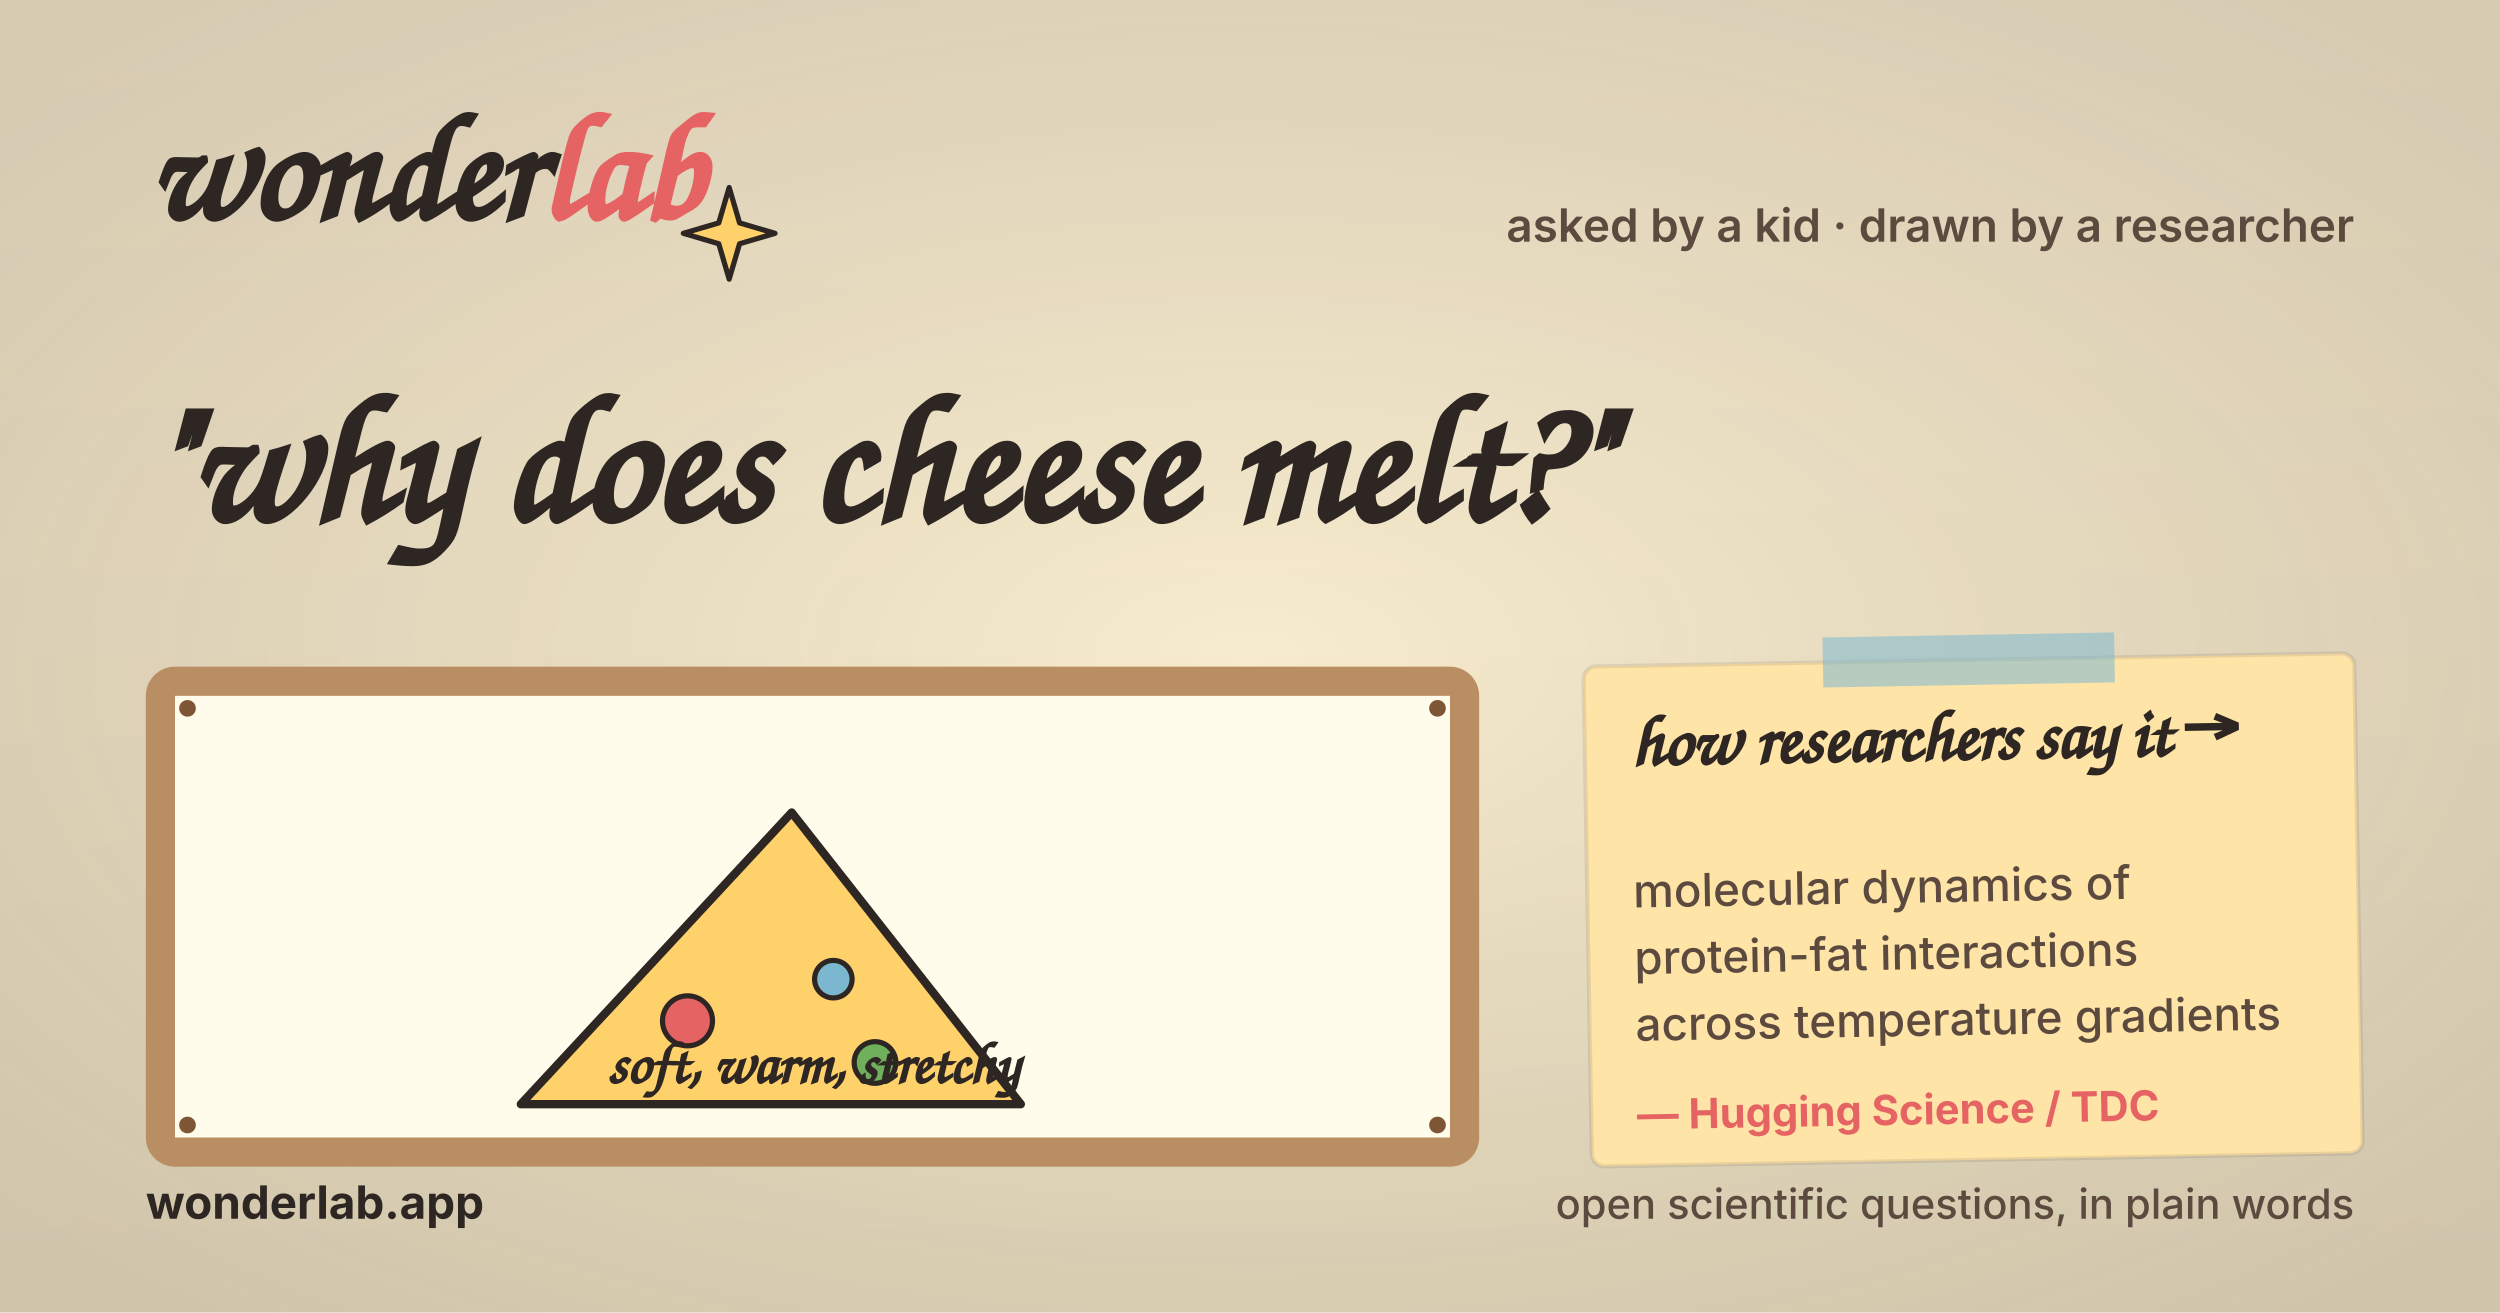
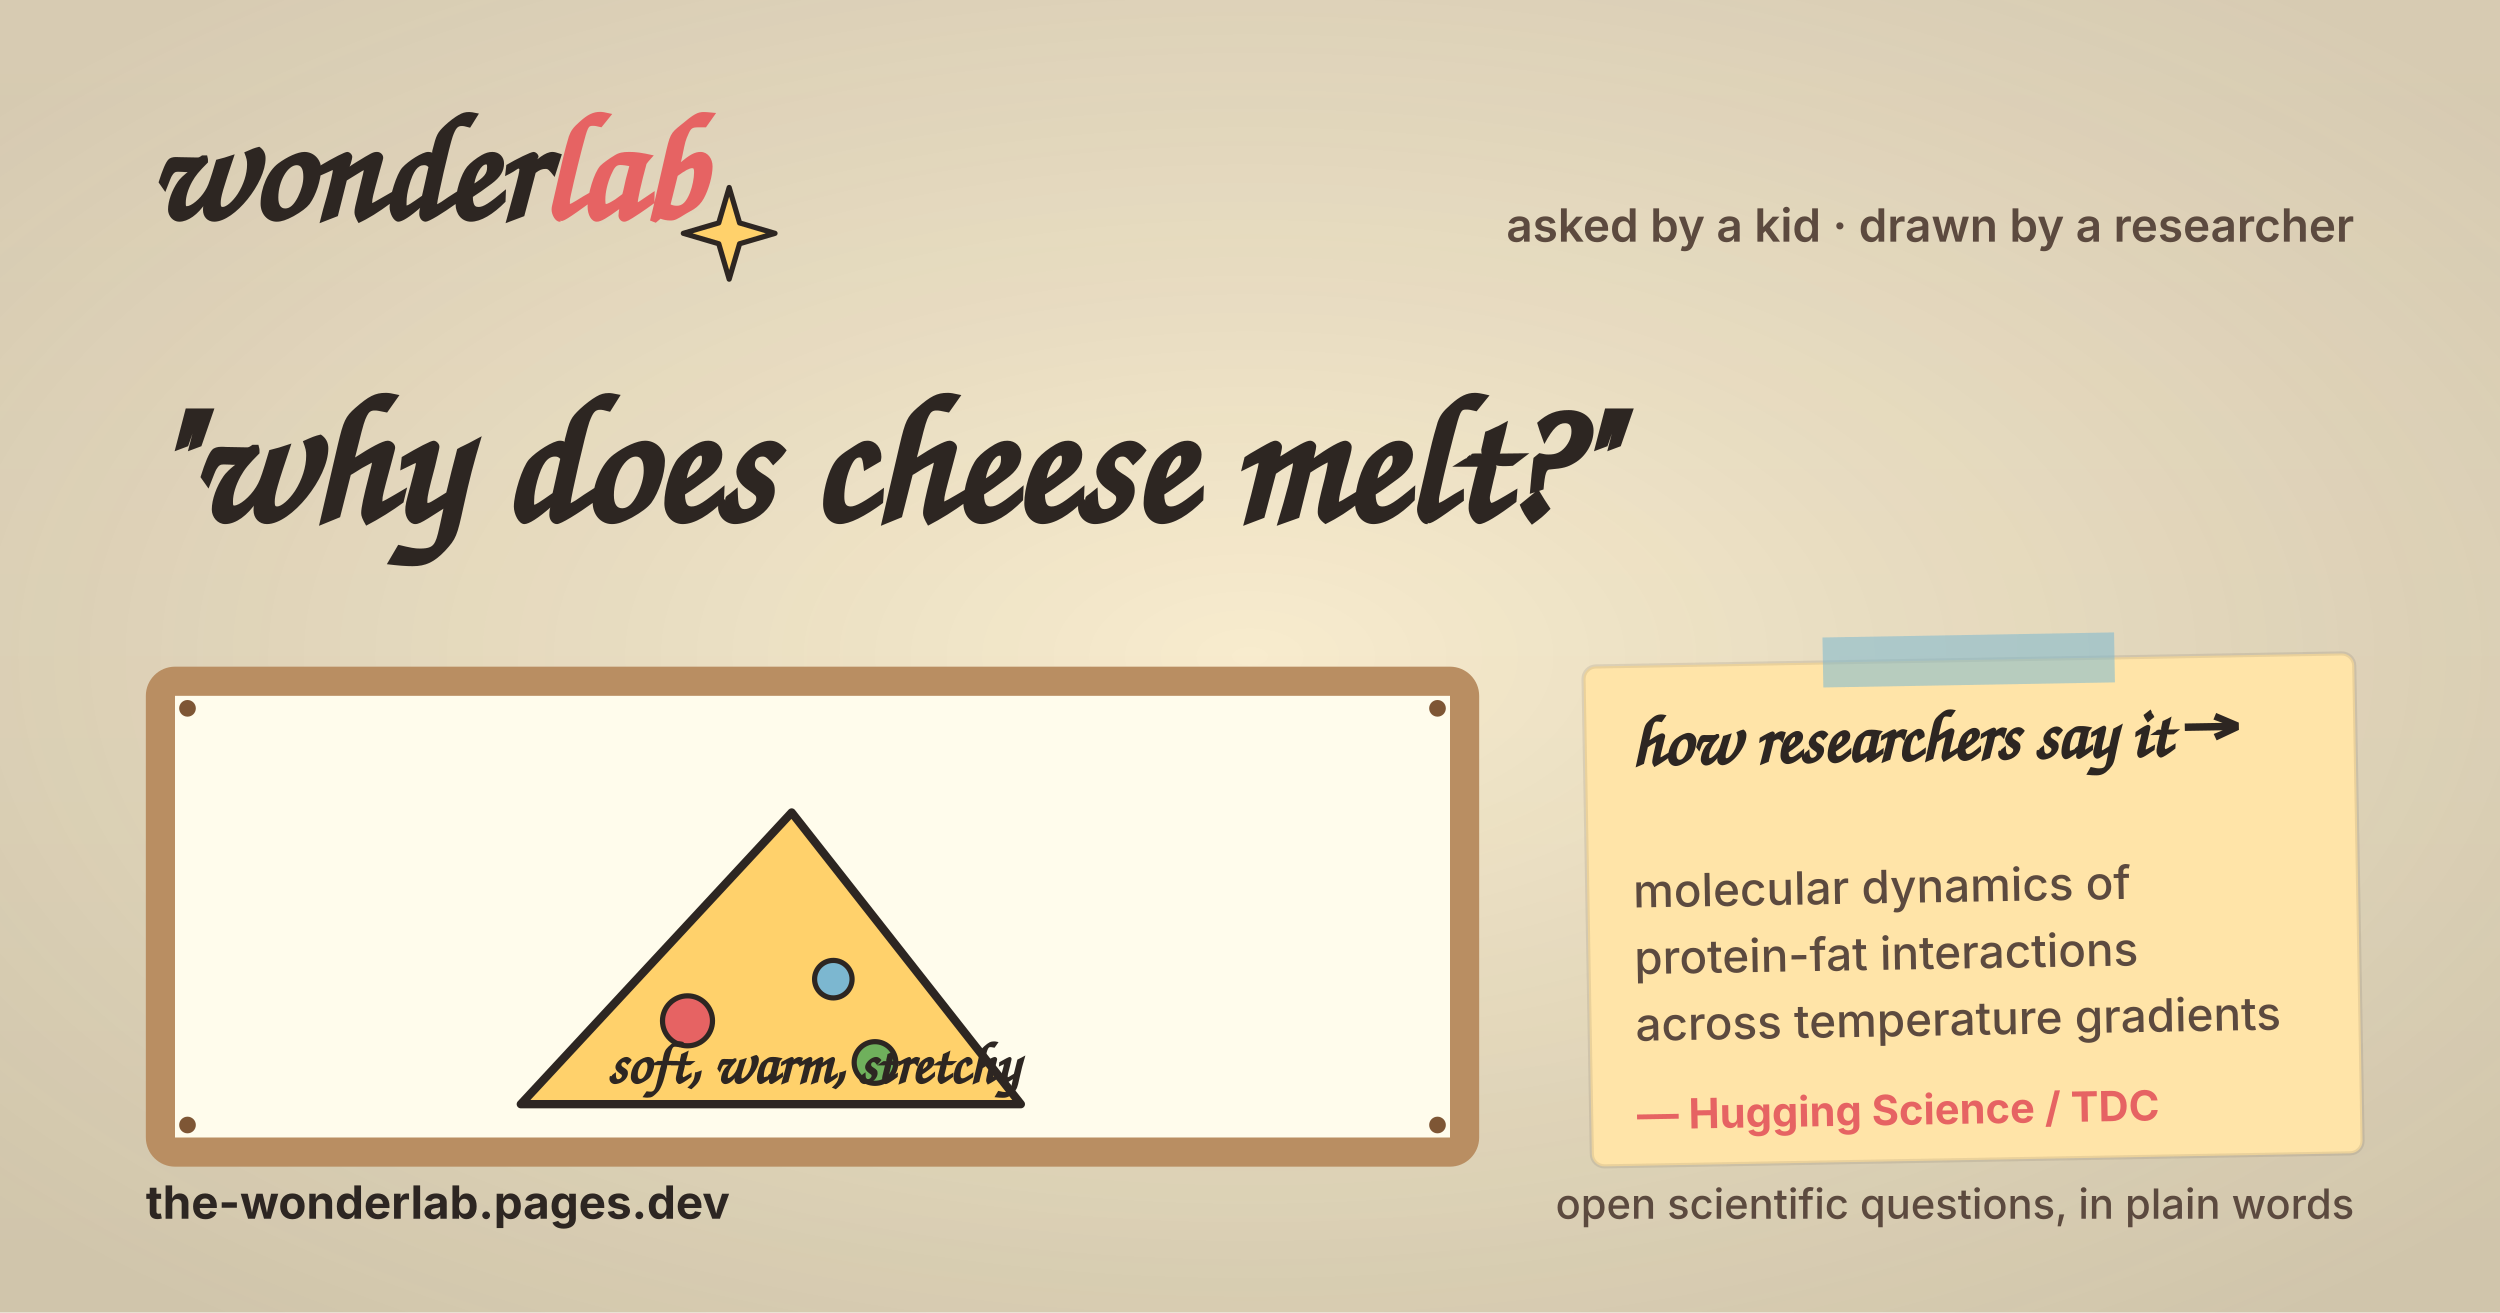
<svg xmlns="http://www.w3.org/2000/svg" viewBox="0 0 1200 630" font-family="system-ui, -apple-system, sans-serif">
  <defs>
    <linearGradient id="paper" x1="0" y1="0" x2="0" y2="1">
      <stop offset="0%" stop-color="#FCEFD2" />
      <stop offset="100%" stop-color="#F4E8C9" />
    </linearGradient>
    <radialGradient id="vignette" cx="50%" cy="50%" r="65%">
      <stop offset="0%" stop-color="rgba(0,0,0,0)" />
      <stop offset="100%" stop-color="rgba(45,38,34,0.18)" />
    </radialGradient>
  </defs>
  <rect width="1200" height="630" fill="url(#paper)" />
  <rect width="1200" height="630" fill="url(#vignette)" />
  <g transform="translate(70 80)">
    <text x="0" y="0" font-family="Caveat, 'Brush Script MT', cursive" font-weight="700" font-size="72" fill="#2D2622" dominant-baseline="hanging">wonder<tspan fill="#E66363">lab</tspan>
    </text>
    <g transform="translate(280 32)">
      <path d="M0 -22 L5 -5 L22 0 L5 5 L0 22 L-5 5 L-22 0 L-5 -5 Z" fill="#FFD16B" stroke="#2D2622" stroke-width="2.5" stroke-linejoin="round" />
    </g>
  </g>
  <text x="1130" y="100" text-anchor="end" font-weight="600" font-size="22" fill="#5C4A3F" dominant-baseline="hanging">
    asked by a kid · drawn by a researcher
  </text>
  <text x="70" y="220" font-family="Caveat, 'Brush Script MT', cursive" font-weight="700" font-size="86" fill="#2D2622" dominant-baseline="hanging">
    "why does cheese melt?"
  </text>
  <g transform="translate(70 320)">
    <rect width="640" height="240" rx="14" fill="#b98e62" />
    <rect x="14" y="14" width="612" height="212" fill="#FFFCEC" />
    <g transform="translate(180 70)">
      <polygon points="0,140 240,140 130,0" fill="#FFD16B" stroke="#2D2622" stroke-width="4" stroke-linejoin="round" />
      <circle cx="80" cy="100" r="12" fill="#E66363" stroke="#2D2622" stroke-width="2.5" />
      <circle cx="150" cy="80" r="9" fill="#7CB7D0" stroke="#2D2622" stroke-width="2.5" />
      <circle cx="170" cy="120" r="10" fill="#6FB05C" stroke="#2D2622" stroke-width="2.5" />
    </g>
    <text x="320" y="200" font-family="Caveat, cursive" font-weight="700" font-size="28" fill="#2D2622" text-anchor="middle">soft, warm, stretchy</text>
    <circle cx="20" cy="20" r="4" fill="#7E5635" />
    <circle cx="620" cy="20" r="4" fill="#7E5635" />
    <circle cx="20" cy="220" r="4" fill="#7E5635" />
    <circle cx="620" cy="220" r="4" fill="#7E5635" />
  </g>
  <g transform="translate(760 320) rotate(-1)">
    <rect width="370" height="240" rx="6" fill="#FFE4A8" stroke="rgba(45,38,34,0.10)" stroke-width="2" />
    <rect x="115" y="-12" width="140" height="24" fill="rgba(124,183,208,0.55)" />
    <text x="22" y="36" font-family="Caveat, cursive" font-weight="700" font-size="34" fill="#2D2622" dominant-baseline="hanging">how researchers say it →</text>
    <text x="22" y="100" font-weight="500" font-size="22" fill="#5C4A3F" dominant-baseline="hanging">
      <tspan x="22" dy="0">molecular dynamics of</tspan>
      <tspan x="22" dy="32">protein-fat interactions</tspan>
      <tspan x="22" dy="32">across temperature gradients</tspan>
    </text>
    <text x="22" y="208" font-weight="700" font-size="20" fill="#E66363" dominant-baseline="hanging">— Hugging Science / TDC</text>
  </g>
-   <text x="70" y="585" font-weight="700" font-size="22" fill="#2D2622">wonderlab.app</text>
+   <text x="70" y="585" font-weight="700" font-size="22" fill="#2D2622">the-wonderlab.pages.dev</text>
  <text x="1130" y="585" text-anchor="end" font-weight="500" font-size="20" fill="#5C4A3F">open scientific questions, in plain words</text>
</svg>
